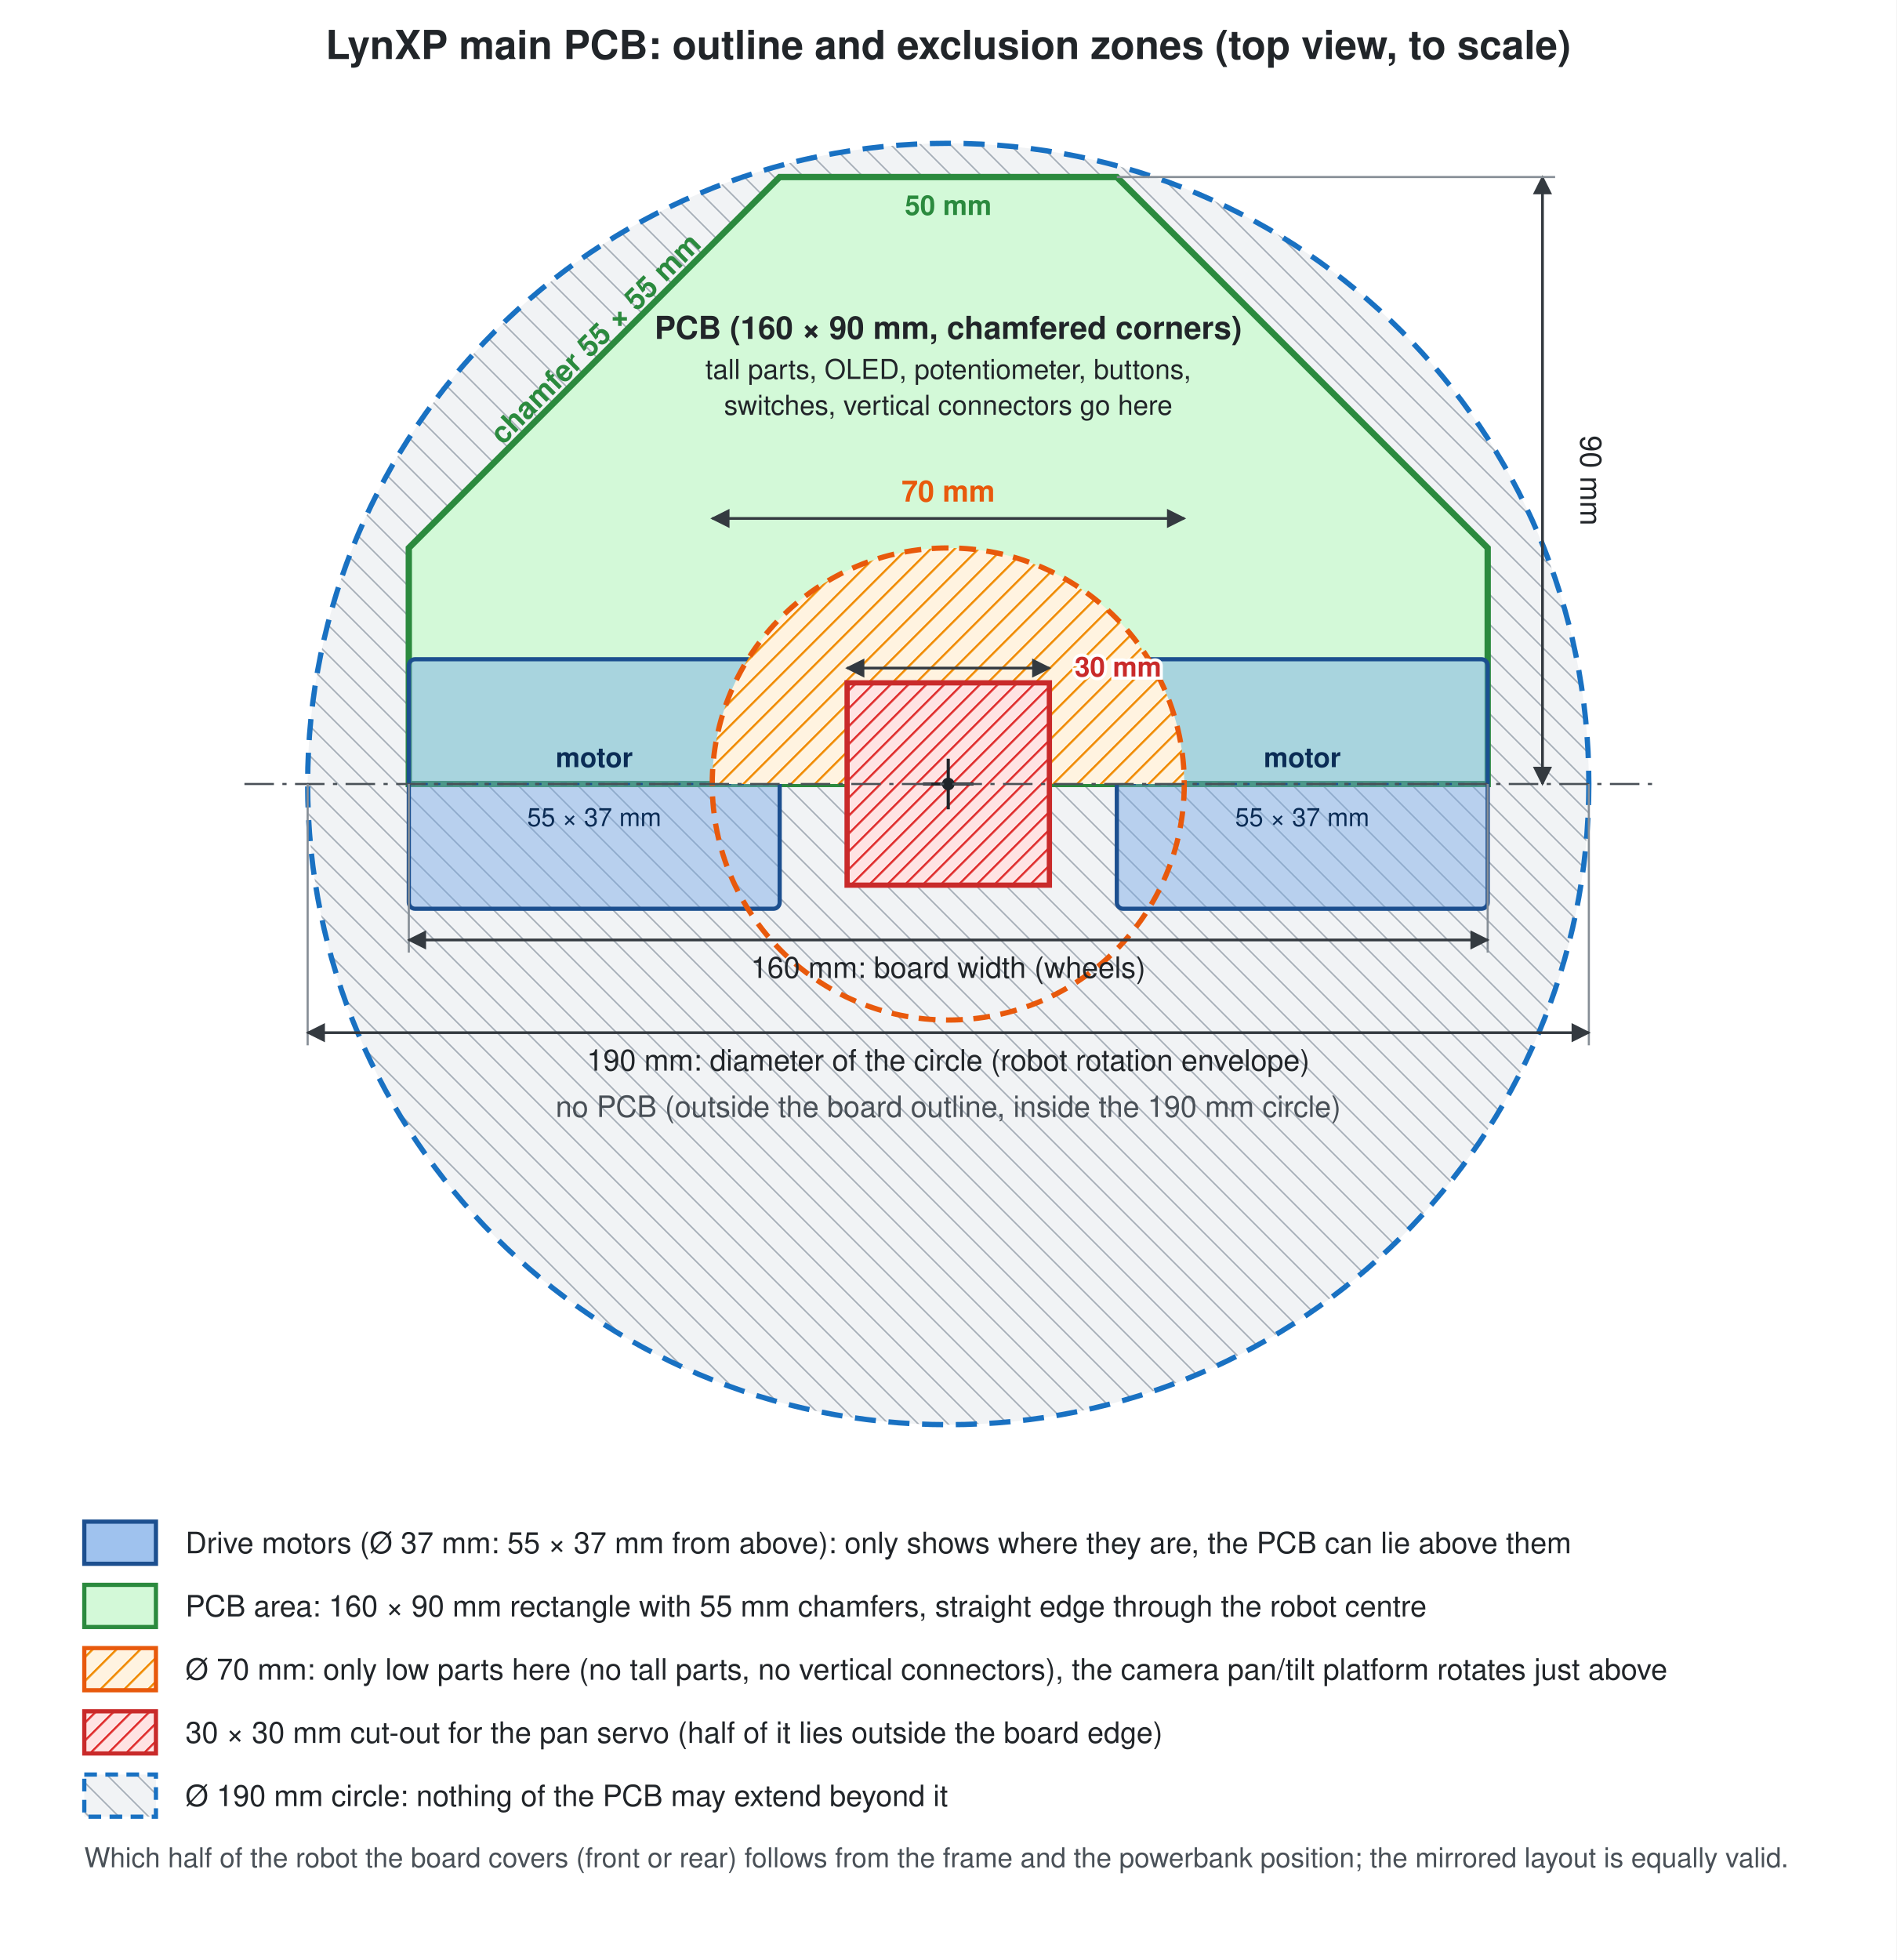
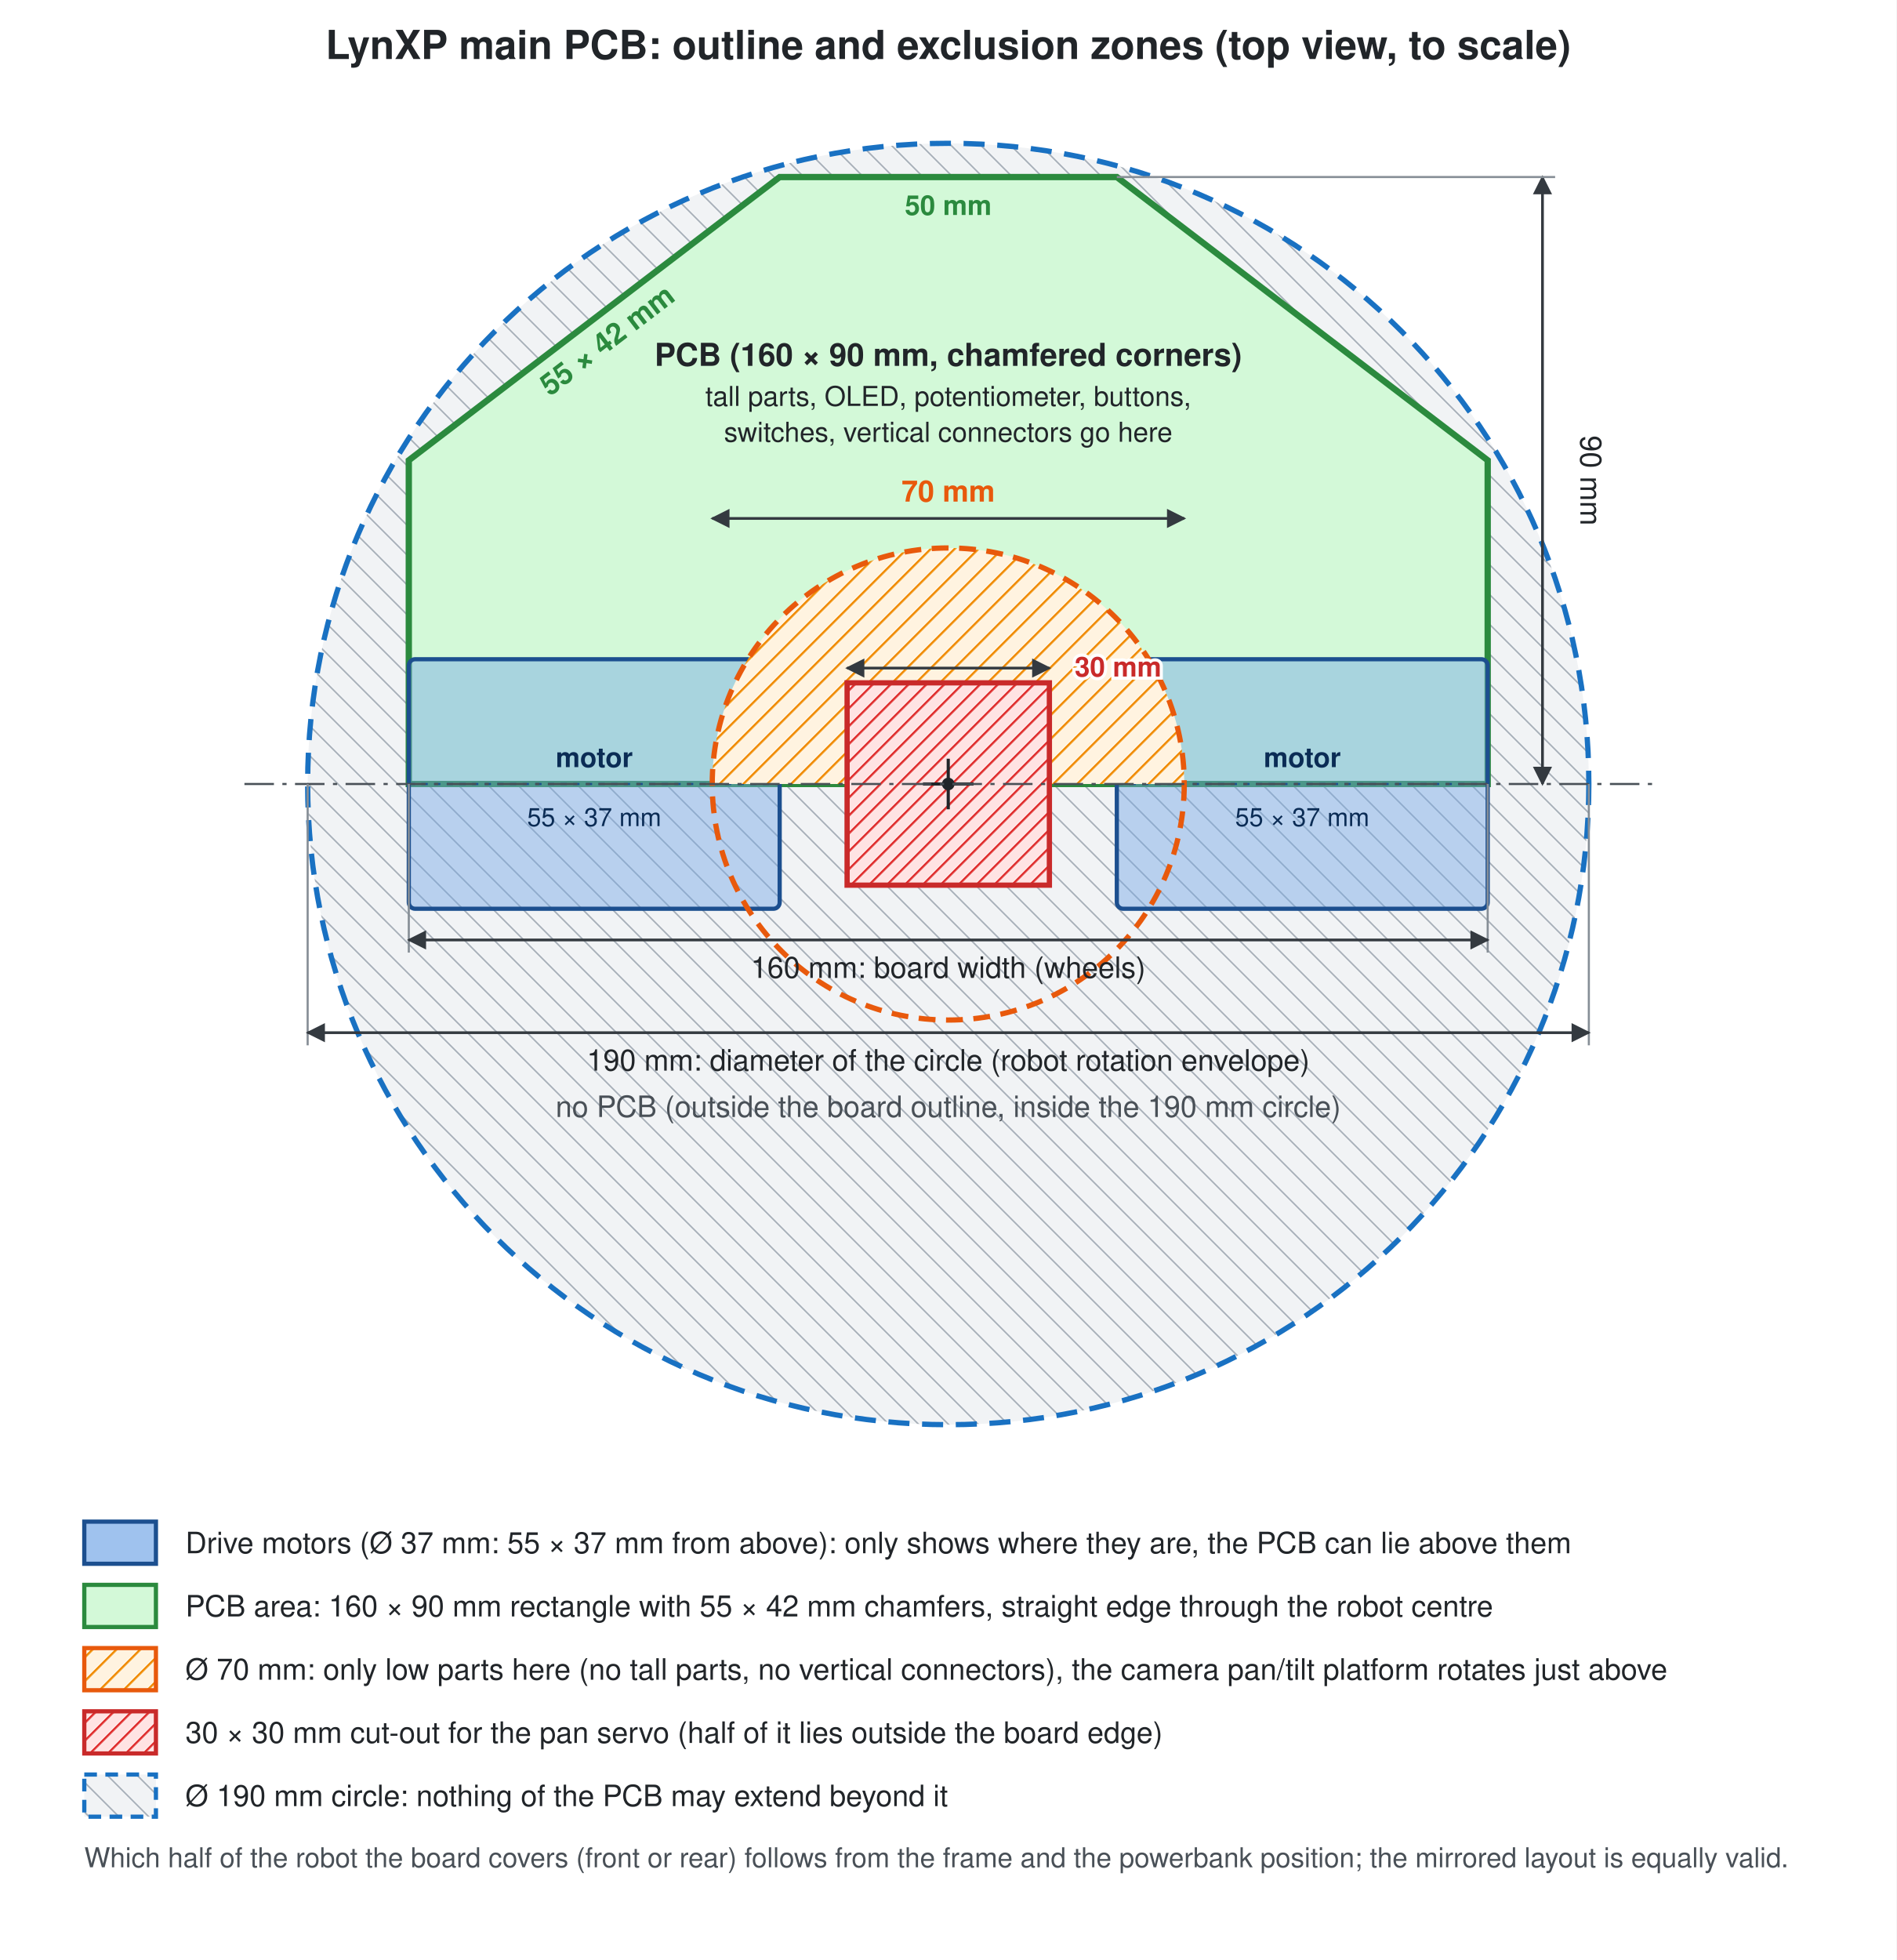
<svg xmlns="http://www.w3.org/2000/svg" viewBox="0 0 900 930" width="900" height="930" font-family="Helvetica, Arial, sans-serif" font-size="14">
  <defs>
    <pattern id="hOrange" width="8" height="8" patternUnits="userSpaceOnUse" patternTransform="rotate(45)">
      <rect width="8" height="8" fill="#fff3e0" />
      <line x1="0" y1="0" x2="0" y2="8" stroke="#f08c00" stroke-width="2" />
    </pattern>
    <pattern id="hGrey" width="10" height="10" patternUnits="userSpaceOnUse" patternTransform="rotate(-45)">
      <rect width="10" height="10" fill="#f1f3f5" />
      <line x1="0" y1="0" x2="0" y2="10" stroke="#adb5bd" stroke-width="1.5" />
    </pattern>
    <pattern id="hRed" width="6" height="6" patternUnits="userSpaceOnUse" patternTransform="rotate(45)">
      <rect width="6" height="6" fill="#ffe3e3" />
      <line x1="0" y1="0" x2="0" y2="6" stroke="#e03131" stroke-width="2" />
    </pattern>
    <marker id="ar" viewBox="0 0 10 10" refX="9" refY="5" markerWidth="7" markerHeight="7" orient="auto-start-reverse">
      <path d="M0,0 L10,5 L0,10 z" fill="#343a40" />
    </marker>
  </defs>
  <rect width="900" height="930" fill="#ffffff" />
  <text x="450" y="28" text-anchor="middle" font-size="19" font-weight="bold" fill="#212529">LynXP main PCB: outline and exclusion zones (top view, to scale)</text>
  <circle cx="450" cy="372" r="304.0" fill="url(#hGrey)" stroke="#1971c2" stroke-width="2.5" stroke-dasharray="10 6" />
-   <polygon points="194.0,372.0 194.0,260.0 370.0,84.0 530.0,84.0 706.0,260.0 706.0,372.0" fill="#d3f9d8" stroke="#2b8a3e" stroke-width="3" />
+   <polygon points="194.0,372.0 194.0,218.4 370.0,84.0 530.0,84.0 706.0,218.4 706.0,372.0" fill="#d3f9d8" stroke="#2b8a3e" stroke-width="3" />
  <rect x="194.0" y="312.8" width="176.0" height="118.4" rx="3" fill="#74a7e6" fill-opacity="0.45" stroke="#1c4f8f" stroke-width="2" />
  <line x1="194.0" y1="372.0" x2="370.0" y2="372.0" stroke="#1c4f8f" stroke-width="1" stroke-dasharray="3 3" />
  <text x="282.0" y="364.0" text-anchor="middle" fill="#0b2c55" font-size="13" font-weight="bold">motor</text>
  <text x="282.0" y="392.0" text-anchor="middle" fill="#0b2c55" font-size="12">55 × 37 mm</text>
  <rect x="530.0" y="312.8" width="176.0" height="118.4" rx="3" fill="#74a7e6" fill-opacity="0.45" stroke="#1c4f8f" stroke-width="2" />
  <line x1="530.0" y1="372.0" x2="706.0" y2="372.0" stroke="#1c4f8f" stroke-width="1" stroke-dasharray="3 3" />
  <text x="618.0" y="364.0" text-anchor="middle" fill="#0b2c55" font-size="13" font-weight="bold">motor</text>
  <text x="618.0" y="392.0" text-anchor="middle" fill="#0b2c55" font-size="12">55 × 37 mm</text>
  <path d="M338.0,372.0 A112.0,112.0 0 0 1 562.0,372.0 Z" fill="url(#hOrange)" stroke="none" />
  <circle cx="450" cy="372" r="112.0" fill="none" stroke="#e8590c" stroke-width="2.5" stroke-dasharray="8 5" />
  <rect x="402.0" y="324.0" width="96.0" height="96.0" fill="url(#hRed)" stroke="#c92a2a" stroke-width="2.5" />
  <line x1="438" y1="372" x2="462" y2="372" stroke="#212529" stroke-width="1.5" />
  <line x1="450" y1="360" x2="450" y2="384" stroke="#212529" stroke-width="1.5" />
  <circle cx="450" cy="372" r="3" fill="#212529" />
  <line x1="116.0" y1="372" x2="784.0" y2="372" stroke="#495057" stroke-width="1" stroke-dasharray="14 4 2 4" />
  <line x1="194.0" y1="372" x2="194.0" y2="452.0" stroke="#868e96" stroke-width="1" />
  <line x1="706.0" y1="372" x2="706.0" y2="452.0" stroke="#868e96" stroke-width="1" />
  <line x1="194.0" y1="446.0" x2="706.0" y2="446.0" stroke="#343a40" stroke-width="1.3" marker-start="url(#ar)" marker-end="url(#ar)" />
  <text x="450" y="464.0" text-anchor="middle" fill="#212529" font-size="14">160 mm: board width (wheels)</text>
  <line x1="146.0" y1="372" x2="146.0" y2="496.0" stroke="#868e96" stroke-width="1" />
  <line x1="754.0" y1="372" x2="754.0" y2="496.0" stroke="#868e96" stroke-width="1" />
  <line x1="146.0" y1="490.0" x2="754.0" y2="490.0" stroke="#343a40" stroke-width="1.3" marker-start="url(#ar)" marker-end="url(#ar)" />
  <text x="450" y="508.0" text-anchor="middle" fill="#212529" font-size="14">190 mm: diameter of the circle (robot rotation envelope)</text>
  <line x1="732.0" y1="372" x2="732.0" y2="84.0" stroke="#343a40" stroke-width="1.3" marker-start="url(#ar)" marker-end="url(#ar)" />
  <line x1="530.0" y1="84.0" x2="738.0" y2="84.0" stroke="#868e96" stroke-width="1" />
  <text x="750.0" y="228.0" fill="#212529" font-size="14" transform="rotate(90 750.0 228.0)" text-anchor="middle">90 mm</text>
-   <text x="286.0" y="164.0" text-anchor="middle" fill="#2b8a3e" font-size="14" font-weight="bold" transform="rotate(-45 286.0 164.0)">chamfer 55 × 55 mm</text>
+   <text x="291.0" y="165.2" text-anchor="middle" fill="#2b8a3e" font-size="14" font-weight="bold" transform="rotate(-37.4 291.0 165.2)">55 × 42 mm</text>
  <text x="450" y="102.0" text-anchor="middle" fill="#2b8a3e" font-size="13" font-weight="bold">50 mm</text>
  <line x1="338.0" y1="246.0" x2="562.0" y2="246.0" stroke="#343a40" stroke-width="1.3" marker-start="url(#ar)" marker-end="url(#ar)" />
  <text x="0.0" y="0.0" text-anchor="middle" fill="#212529" font-size="14" />
  <text x="450" y="238.0" text-anchor="middle" fill="#e8590c" font-weight="bold" font-size="14">70 mm</text>
  <line x1="402.0" y1="317.0" x2="498.0" y2="317.0" stroke="#343a40" stroke-width="1.3" marker-start="url(#ar)" marker-end="url(#ar)" />
  <text x="0.0" y="0.0" text-anchor="middle" fill="#212529" font-size="14" />
  <text x="510" y="321.0" text-anchor="start" fill="#c92a2a" font-size="13" font-weight="bold" stroke="#fff" stroke-width="3" paint-order="stroke">30 mm</text>
  <line x1="392.0" y1="324.0" x2="392.0" y2="432" stroke="none" />
-   <text x="450" y="160.8" text-anchor="middle" fill="#212529" font-size="15" font-weight="bold">PCB (160 × 90 mm, chamfered corners)</text>
-   <text x="450" y="179.8" text-anchor="middle" fill="#212529" font-size="13">tall parts, OLED, potentiometer, buttons,</text>
-   <text x="450" y="196.8" text-anchor="middle" fill="#212529" font-size="13">switches, vertical connectors go here</text>
+   <text x="450" y="173.6" text-anchor="middle" fill="#212529" font-size="15" font-weight="bold">PCB (160 × 90 mm, chamfered corners)</text>
+   <text x="450" y="192.6" text-anchor="middle" fill="#212529" font-size="13">tall parts, OLED, potentiometer, buttons,</text>
+   <text x="450" y="209.6" text-anchor="middle" fill="#212529" font-size="13">switches, vertical connectors go here</text>
  <text x="450" y="530.0" text-anchor="middle" fill="#495057" font-size="14">no PCB (outside the board outline, inside the 190 mm circle)</text>
  <rect x="40" y="722" width="34" height="20" fill="#9fc2ee" stroke="#1c4f8f" stroke-width="2" />
  <text x="88" y="737" fill="#212529" font-size="14">Drive motors (Ø 37 mm: 55 × 37 mm from above): only shows where they are, the PCB can lie above them</text>
  <rect x="40" y="752" width="34" height="20" fill="#d3f9d8" stroke="#2b8a3e" stroke-width="2" />
-   <text x="88" y="767" fill="#212529" font-size="14">PCB area: 160 × 90 mm rectangle with 55 mm chamfers, straight edge through the robot centre</text>
+   <text x="88" y="767" fill="#212529" font-size="14">PCB area: 160 × 90 mm rectangle with 55 × 42 mm chamfers, straight edge through the robot centre</text>
  <rect x="40" y="782" width="34" height="20" fill="url(#hOrange)" stroke="#e8590c" stroke-width="2" />
  <text x="88" y="797" fill="#212529" font-size="14">Ø 70 mm: only low parts here (no tall parts, no vertical connectors), the camera pan/tilt platform rotates just above</text>
  <rect x="40" y="812" width="34" height="20" fill="url(#hRed)" stroke="#c92a2a" stroke-width="2" />
  <text x="88" y="827" fill="#212529" font-size="14">30 × 30 mm cut-out for the pan servo (half of it lies outside the board edge)</text>
  <rect x="40" y="842" width="34" height="20" fill="url(#hGrey)" stroke="#1971c2" stroke-width="2" stroke-dasharray="6 4" />
  <text x="88" y="857" fill="#212529" font-size="14">Ø 190 mm circle: nothing of the PCB may extend beyond it</text>
  <text x="40" y="886" fill="#495057" font-size="13">Which half of the robot the board covers (front or rear) follows from the frame and the powerbank position; the mirrored layout is equally valid.</text>
</svg>
